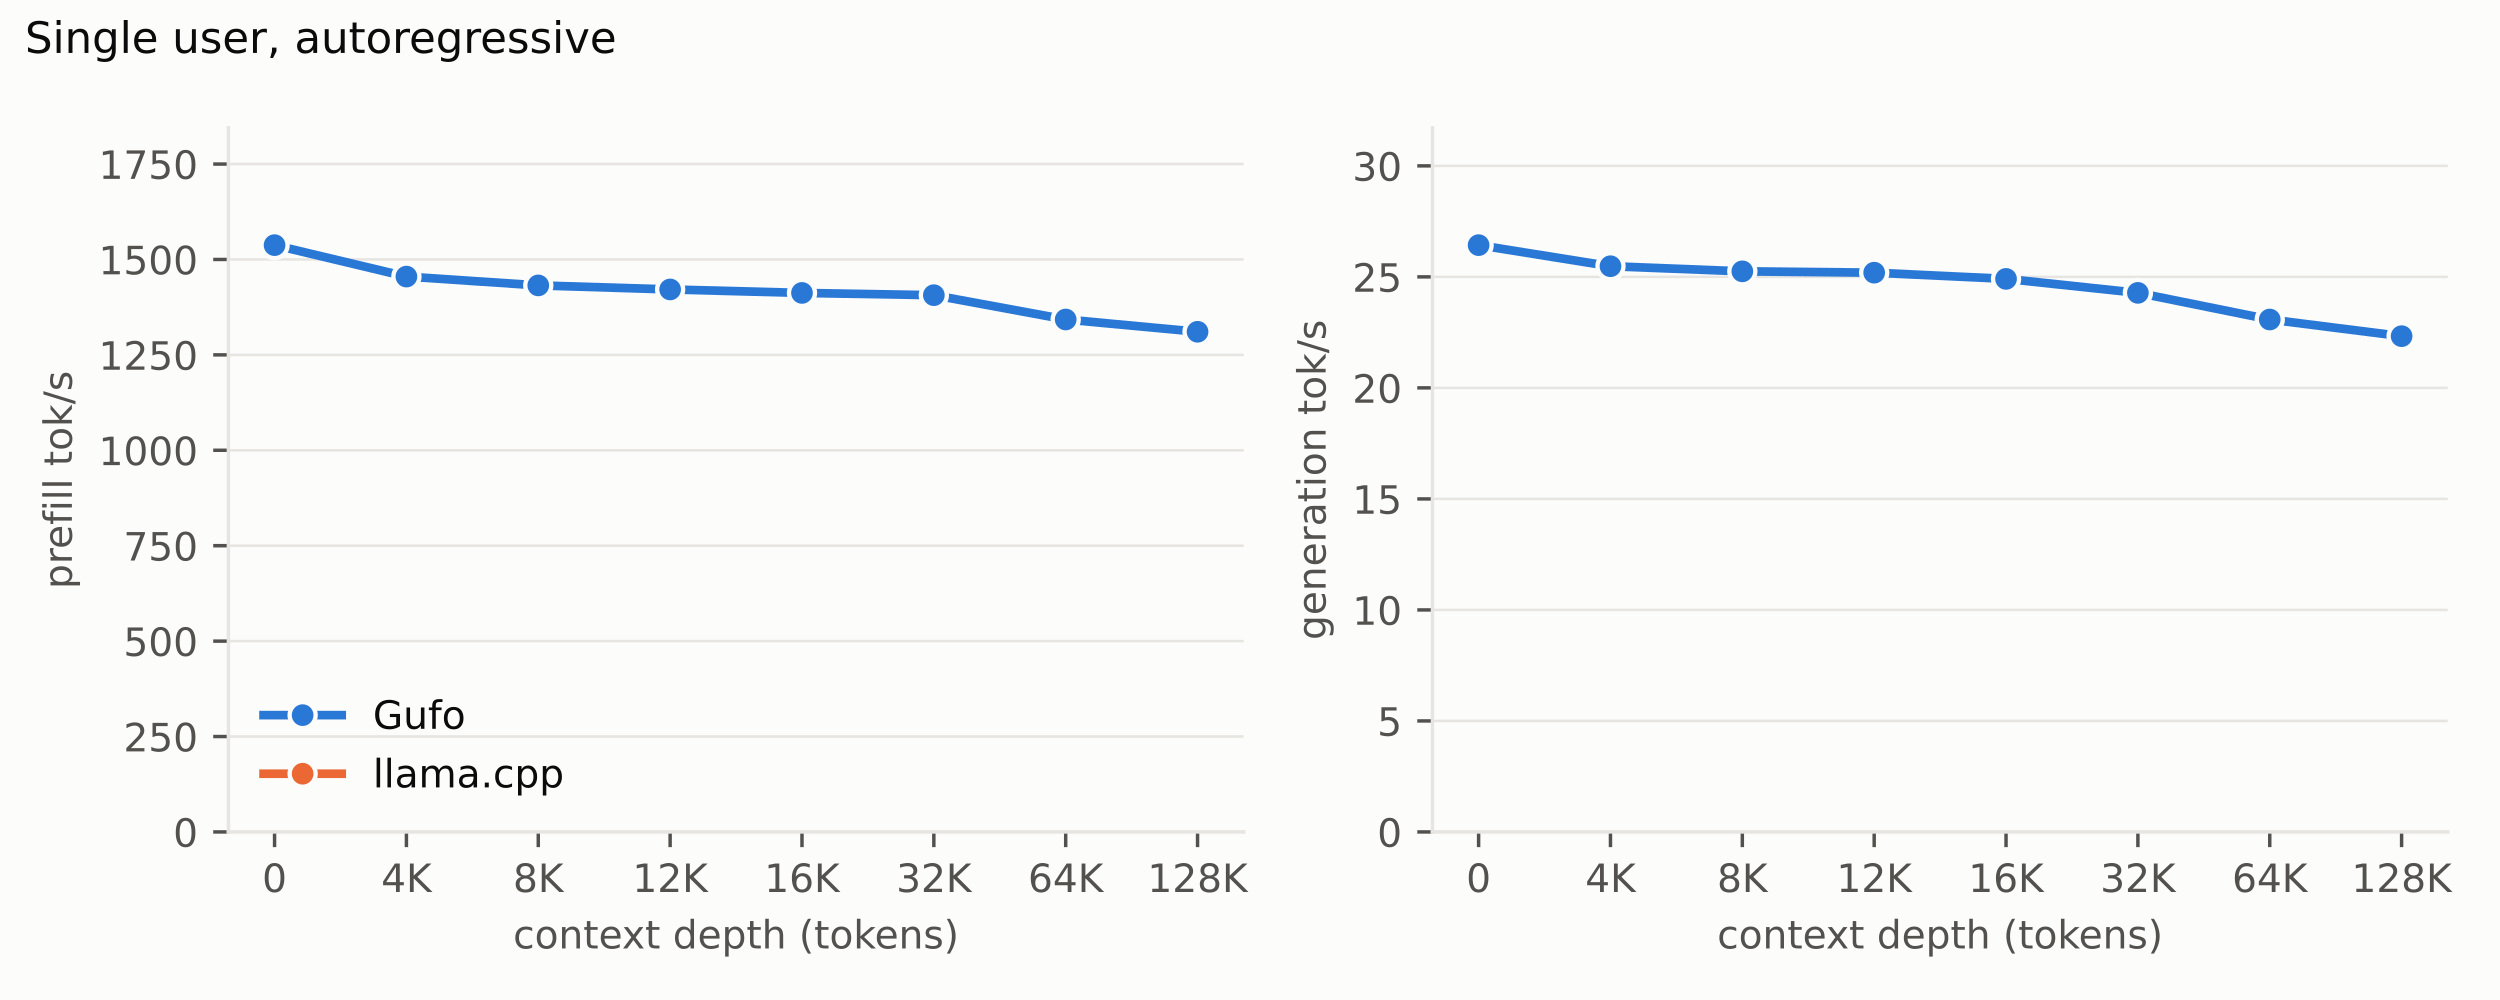
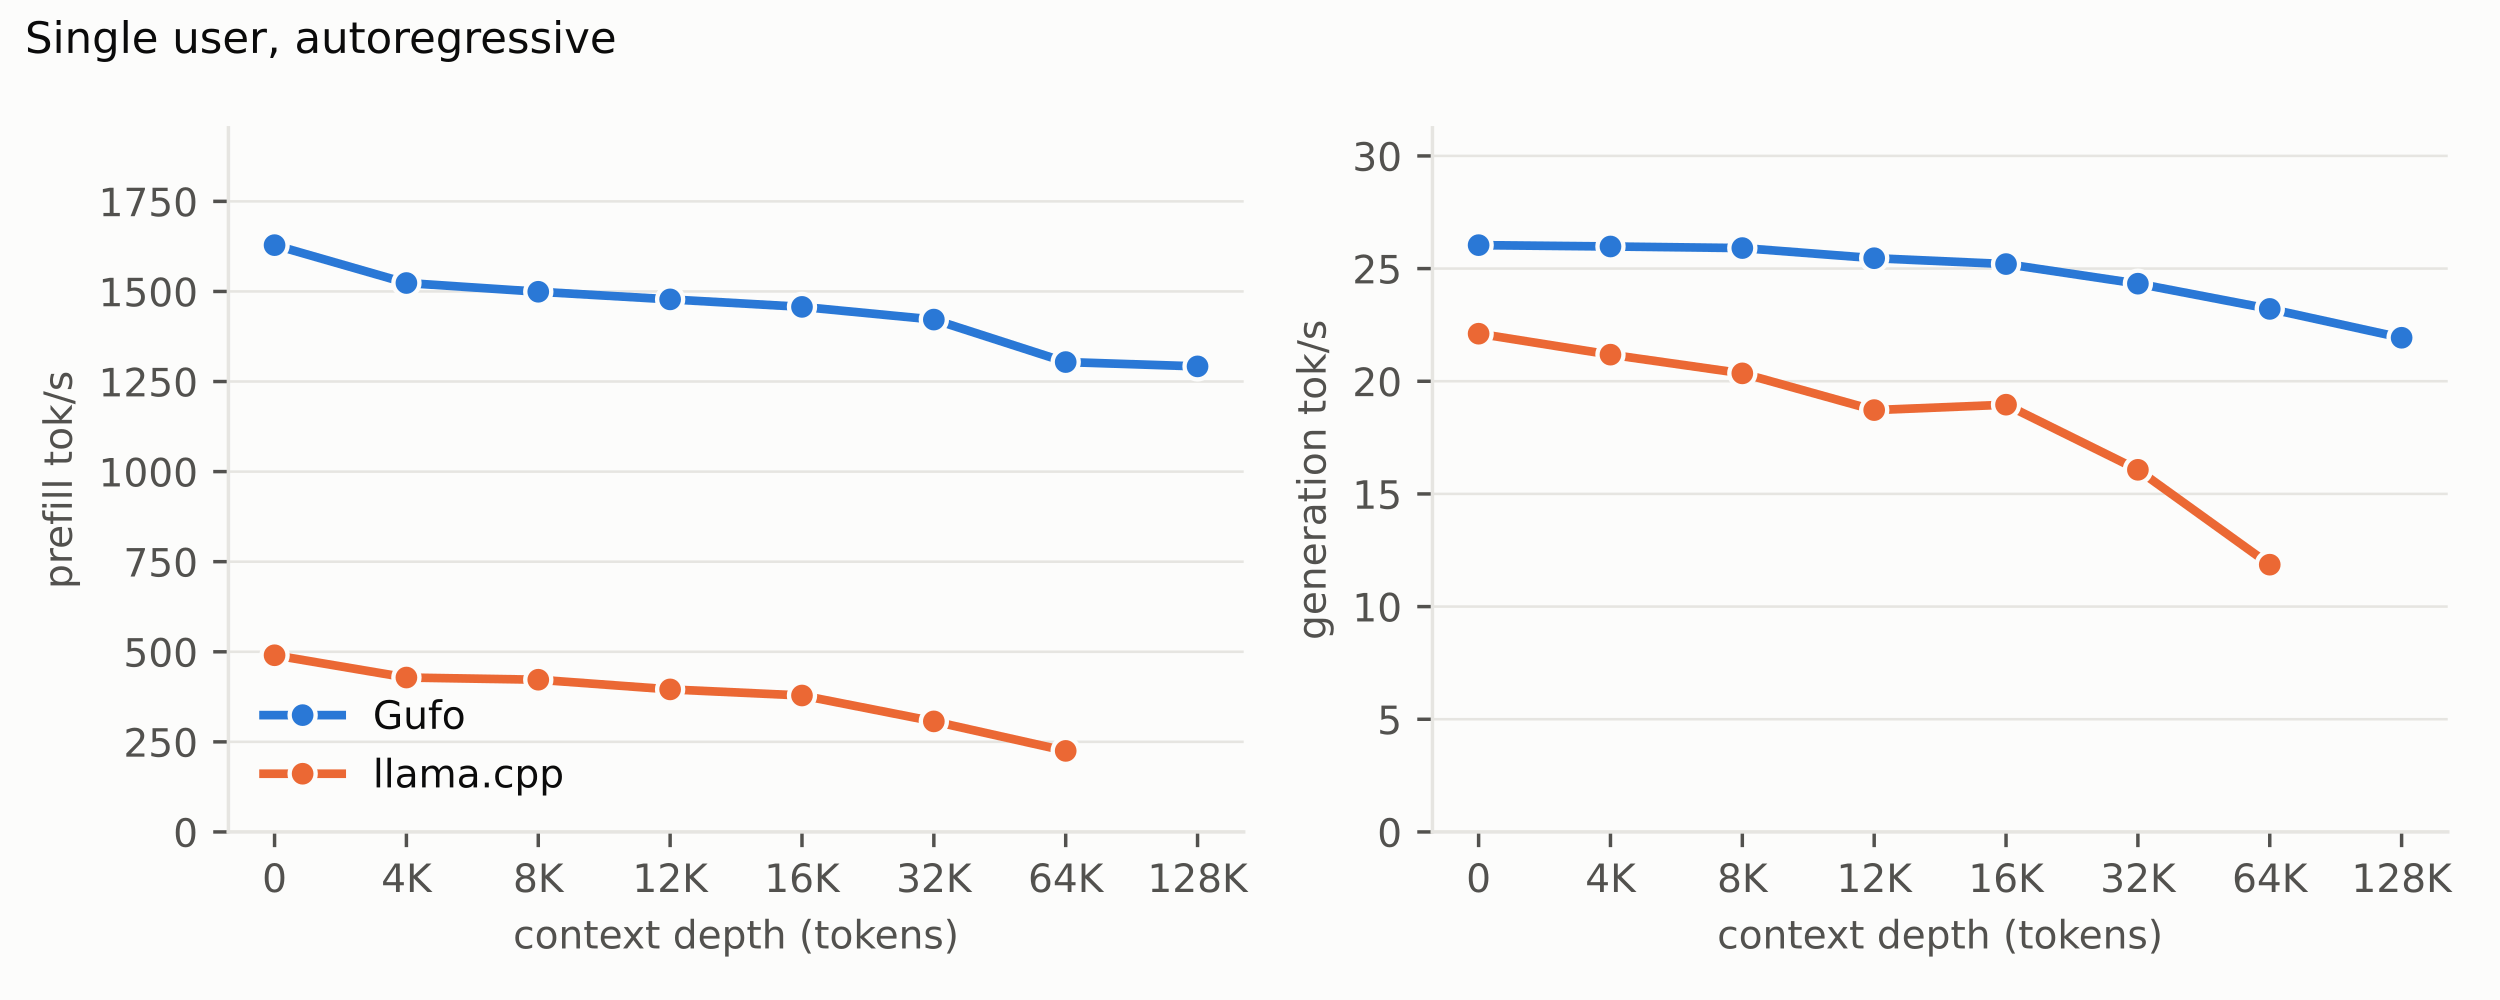
<svg xmlns="http://www.w3.org/2000/svg" xmlns:xlink="http://www.w3.org/1999/xlink" width="576pt" height="230.4pt" viewBox="0 0 576 230.4" version="1.1">
  <defs>
    <style type="text/css">*{stroke-linejoin: round; stroke-linecap: butt}</style>
  </defs>
  <g id="figure_1">
    <g id="patch_1">
      <path d="M 0 230.4  L 576 230.4  L 576 0  L 0 0  z " style="fill: #fcfcfb" />
    </g>
    <g id="axes_1">
      <g id="patch_2">
        <path d="M 52.626 191.679  L 286.549 191.679  L 286.549 29.441  L 52.626 29.441  z " style="fill: #fcfcfb" />
      </g>
      <g id="matplotlib.axis_1">
        <g id="xtick_1">
          <g id="line2d_1">
            <defs>
              <path id="m1ebf051f68" d="M 0 0  L 0 3.5  " style="stroke: #52514e; stroke-width: 0.8" />
            </defs>
            <g>
              <use xlink:href="#m1ebf051f68" x="63.259" y="191.679" style="fill: #52514e; stroke: #52514e; stroke-width: 0.8" />
            </g>
          </g>
          <g id="text_1">
            <text style="font-size: 9px; font-family: 'DejaVu Sans', 'Bitstream Vera Sans', 'Computer Modern Sans Serif', 'Lucida Grande', 'Verdana', 'Geneva', 'Lucid', 'Arial', 'Helvetica', 'Avant Garde', sans-serif; text-anchor: middle; fill: #52514e" x="63.259" y="205.517" transform="rotate(-0 63.25858 205.5172)">0</text>
          </g>
        </g>
        <g id="xtick_2">
          <g id="line2d_2">
            <g>
              <use xlink:href="#m1ebf051f68" x="93.638" y="191.679" style="fill: #52514e; stroke: #52514e; stroke-width: 0.8" />
            </g>
          </g>
          <g id="text_2">
            <text style="font-size: 9px; font-family: 'DejaVu Sans', 'Bitstream Vera Sans', 'Computer Modern Sans Serif', 'Lucida Grande', 'Verdana', 'Geneva', 'Lucid', 'Arial', 'Helvetica', 'Avant Garde', sans-serif; text-anchor: middle; fill: #52514e" x="93.638" y="205.517" transform="rotate(-0 93.63823 205.5172)">4K</text>
          </g>
        </g>
        <g id="xtick_3">
          <g id="line2d_3">
            <g>
              <use xlink:href="#m1ebf051f68" x="124.018" y="191.679" style="fill: #52514e; stroke: #52514e; stroke-width: 0.8" />
            </g>
          </g>
          <g id="text_3">
            <text style="font-size: 9px; font-family: 'DejaVu Sans', 'Bitstream Vera Sans', 'Computer Modern Sans Serif', 'Lucida Grande', 'Verdana', 'Geneva', 'Lucid', 'Arial', 'Helvetica', 'Avant Garde', sans-serif; text-anchor: middle; fill: #52514e" x="124.018" y="205.517" transform="rotate(-0 124.0179 205.5172)">8K</text>
          </g>
        </g>
        <g id="xtick_4">
          <g id="line2d_4">
            <g>
              <use xlink:href="#m1ebf051f68" x="154.398" y="191.679" style="fill: #52514e; stroke: #52514e; stroke-width: 0.8" />
            </g>
          </g>
          <g id="text_4">
            <text style="font-size: 9px; font-family: 'DejaVu Sans', 'Bitstream Vera Sans', 'Computer Modern Sans Serif', 'Lucida Grande', 'Verdana', 'Geneva', 'Lucid', 'Arial', 'Helvetica', 'Avant Garde', sans-serif; text-anchor: middle; fill: #52514e" x="154.398" y="205.517" transform="rotate(-0 154.3975 205.5172)">12K</text>
          </g>
        </g>
        <g id="xtick_5">
          <g id="line2d_5">
            <g>
              <use xlink:href="#m1ebf051f68" x="184.777" y="191.679" style="fill: #52514e; stroke: #52514e; stroke-width: 0.8" />
            </g>
          </g>
          <g id="text_5">
            <text style="font-size: 9px; font-family: 'DejaVu Sans', 'Bitstream Vera Sans', 'Computer Modern Sans Serif', 'Lucida Grande', 'Verdana', 'Geneva', 'Lucid', 'Arial', 'Helvetica', 'Avant Garde', sans-serif; text-anchor: middle; fill: #52514e" x="184.777" y="205.517" transform="rotate(-0 184.7772 205.5172)">16K</text>
          </g>
        </g>
        <g id="xtick_6">
          <g id="line2d_6">
            <g>
              <use xlink:href="#m1ebf051f68" x="215.157" y="191.679" style="fill: #52514e; stroke: #52514e; stroke-width: 0.8" />
            </g>
          </g>
          <g id="text_6">
            <text style="font-size: 9px; font-family: 'DejaVu Sans', 'Bitstream Vera Sans', 'Computer Modern Sans Serif', 'Lucida Grande', 'Verdana', 'Geneva', 'Lucid', 'Arial', 'Helvetica', 'Avant Garde', sans-serif; text-anchor: middle; fill: #52514e" x="215.157" y="205.517" transform="rotate(-0 215.1568 205.5172)">32K</text>
          </g>
        </g>
        <g id="xtick_7">
          <g id="line2d_7">
            <g>
              <use xlink:href="#m1ebf051f68" x="245.536" y="191.679" style="fill: #52514e; stroke: #52514e; stroke-width: 0.8" />
            </g>
          </g>
          <g id="text_7">
            <text style="font-size: 9px; font-family: 'DejaVu Sans', 'Bitstream Vera Sans', 'Computer Modern Sans Serif', 'Lucida Grande', 'Verdana', 'Geneva', 'Lucid', 'Arial', 'Helvetica', 'Avant Garde', sans-serif; text-anchor: middle; fill: #52514e" x="245.536" y="205.517" transform="rotate(-0 245.5365 205.5172)">64K</text>
          </g>
        </g>
        <g id="xtick_8">
          <g id="line2d_8">
            <g>
              <use xlink:href="#m1ebf051f68" x="275.916" y="191.679" style="fill: #52514e; stroke: #52514e; stroke-width: 0.8" />
            </g>
          </g>
          <g id="text_8">
            <text style="font-size: 9px; font-family: 'DejaVu Sans', 'Bitstream Vera Sans', 'Computer Modern Sans Serif', 'Lucida Grande', 'Verdana', 'Geneva', 'Lucid', 'Arial', 'Helvetica', 'Avant Garde', sans-serif; text-anchor: middle; fill: #52514e" x="275.916" y="205.517" transform="rotate(-0 275.9161 205.5172)">128K</text>
          </g>
        </g>
        <g id="text_9">
          <text style="font-size: 9px; font-family: 'DejaVu Sans', 'Bitstream Vera Sans', 'Computer Modern Sans Serif', 'Lucida Grande', 'Verdana', 'Geneva', 'Lucid', 'Arial', 'Helvetica', 'Avant Garde', sans-serif; text-anchor: middle; fill: #52514e" x="169.587" y="218.518" transform="rotate(-0 169.5874 218.5179)">context depth (tokens)</text>
        </g>
      </g>
      <g id="matplotlib.axis_2">
        <g id="ytick_1">
          <g id="line2d_9">
            <path d="M 52.626 191.679  L 286.549 191.679  " clip-path="url(#p1245cb9a4b)" style="fill: none; stroke: #e6e5e1; stroke-width: 0.6; stroke-linecap: square" />
          </g>
          <g id="line2d_10">
            <defs>
              <path id="m680e5b1e24" d="M 0 0  L -3.5 0  " style="stroke: #52514e; stroke-width: 0.8" />
            </defs>
            <g>
              <use xlink:href="#m680e5b1e24" x="52.626" y="191.679" style="fill: #52514e; stroke: #52514e; stroke-width: 0.8" />
            </g>
          </g>
          <g id="text_10">
            <text style="font-size: 9px; font-family: 'DejaVu Sans', 'Bitstream Vera Sans', 'Computer Modern Sans Serif', 'Lucida Grande', 'Verdana', 'Geneva', 'Lucid', 'Arial', 'Helvetica', 'Avant Garde', sans-serif; text-anchor: end; fill: #52514e" x="45.626" y="195.098" transform="rotate(-0 45.6257 195.0982)">0</text>
          </g>
        </g>
        <g id="ytick_2">
          <g id="line2d_11">
-             <path d="M 52.626 169.696  L 286.549 169.696  " clip-path="url(#p1245cb9a4b)" style="fill: none; stroke: #e6e5e1; stroke-width: 0.6; stroke-linecap: square" />
+             <path d="M 52.626 170.924  L 286.549 170.924  " clip-path="url(#p1245cb9a4b)" style="fill: none; stroke: #e6e5e1; stroke-width: 0.6; stroke-linecap: square" />
          </g>
          <g id="line2d_12">
            <g>
-               <use xlink:href="#m680e5b1e24" x="52.626" y="169.696" style="fill: #52514e; stroke: #52514e; stroke-width: 0.8" />
+               <use xlink:href="#m680e5b1e24" x="52.626" y="170.924" style="fill: #52514e; stroke: #52514e; stroke-width: 0.8" />
            </g>
          </g>
          <g id="text_11">
-             <text style="font-size: 9px; font-family: 'DejaVu Sans', 'Bitstream Vera Sans', 'Computer Modern Sans Serif', 'Lucida Grande', 'Verdana', 'Geneva', 'Lucid', 'Arial', 'Helvetica', 'Avant Garde', sans-serif; text-anchor: end; fill: #52514e" x="45.626" y="173.115" transform="rotate(-0 45.6257 173.1147)">250</text>
+             <text style="font-size: 9px; font-family: 'DejaVu Sans', 'Bitstream Vera Sans', 'Computer Modern Sans Serif', 'Lucida Grande', 'Verdana', 'Geneva', 'Lucid', 'Arial', 'Helvetica', 'Avant Garde', sans-serif; text-anchor: end; fill: #52514e" x="45.626" y="174.343" transform="rotate(-0 45.6257 174.3434)">250</text>
          </g>
        </g>
        <g id="ytick_3">
          <g id="line2d_13">
-             <path d="M 52.626 147.712  L 286.549 147.712  " clip-path="url(#p1245cb9a4b)" style="fill: none; stroke: #e6e5e1; stroke-width: 0.6; stroke-linecap: square" />
+             <path d="M 52.626 150.17  L 286.549 150.17  " clip-path="url(#p1245cb9a4b)" style="fill: none; stroke: #e6e5e1; stroke-width: 0.6; stroke-linecap: square" />
          </g>
          <g id="line2d_14">
            <g>
-               <use xlink:href="#m680e5b1e24" x="52.626" y="147.712" style="fill: #52514e; stroke: #52514e; stroke-width: 0.8" />
+               <use xlink:href="#m680e5b1e24" x="52.626" y="150.17" style="fill: #52514e; stroke: #52514e; stroke-width: 0.8" />
            </g>
          </g>
          <g id="text_12">
-             <text style="font-size: 9px; font-family: 'DejaVu Sans', 'Bitstream Vera Sans', 'Computer Modern Sans Serif', 'Lucida Grande', 'Verdana', 'Geneva', 'Lucid', 'Arial', 'Helvetica', 'Avant Garde', sans-serif; text-anchor: end; fill: #52514e" x="45.626" y="151.131" transform="rotate(-0 45.6257 151.1312)">500</text>
+             <text style="font-size: 9px; font-family: 'DejaVu Sans', 'Bitstream Vera Sans', 'Computer Modern Sans Serif', 'Lucida Grande', 'Verdana', 'Geneva', 'Lucid', 'Arial', 'Helvetica', 'Avant Garde', sans-serif; text-anchor: end; fill: #52514e" x="45.626" y="153.589" transform="rotate(-0 45.6257 153.5885)">500</text>
          </g>
        </g>
        <g id="ytick_4">
          <g id="line2d_15">
-             <path d="M 52.626 125.729  L 286.549 125.729  " clip-path="url(#p1245cb9a4b)" style="fill: none; stroke: #e6e5e1; stroke-width: 0.6; stroke-linecap: square" />
+             <path d="M 52.626 129.415  L 286.549 129.415  " clip-path="url(#p1245cb9a4b)" style="fill: none; stroke: #e6e5e1; stroke-width: 0.6; stroke-linecap: square" />
          </g>
          <g id="line2d_16">
            <g>
-               <use xlink:href="#m680e5b1e24" x="52.626" y="125.729" style="fill: #52514e; stroke: #52514e; stroke-width: 0.8" />
+               <use xlink:href="#m680e5b1e24" x="52.626" y="129.415" style="fill: #52514e; stroke: #52514e; stroke-width: 0.8" />
            </g>
          </g>
          <g id="text_13">
-             <text style="font-size: 9px; font-family: 'DejaVu Sans', 'Bitstream Vera Sans', 'Computer Modern Sans Serif', 'Lucida Grande', 'Verdana', 'Geneva', 'Lucid', 'Arial', 'Helvetica', 'Avant Garde', sans-serif; text-anchor: end; fill: #52514e" x="45.626" y="129.148" transform="rotate(-0 45.6257 129.1476)">750</text>
+             <text style="font-size: 9px; font-family: 'DejaVu Sans', 'Bitstream Vera Sans', 'Computer Modern Sans Serif', 'Lucida Grande', 'Verdana', 'Geneva', 'Lucid', 'Arial', 'Helvetica', 'Avant Garde', sans-serif; text-anchor: end; fill: #52514e" x="45.626" y="132.834" transform="rotate(-0 45.6257 132.8337)">750</text>
          </g>
        </g>
        <g id="ytick_5">
          <g id="line2d_17">
-             <path d="M 52.626 103.745  L 286.549 103.745  " clip-path="url(#p1245cb9a4b)" style="fill: none; stroke: #e6e5e1; stroke-width: 0.6; stroke-linecap: square" />
+             <path d="M 52.626 108.66  L 286.549 108.66  " clip-path="url(#p1245cb9a4b)" style="fill: none; stroke: #e6e5e1; stroke-width: 0.6; stroke-linecap: square" />
          </g>
          <g id="line2d_18">
            <g>
-               <use xlink:href="#m680e5b1e24" x="52.626" y="103.745" style="fill: #52514e; stroke: #52514e; stroke-width: 0.8" />
+               <use xlink:href="#m680e5b1e24" x="52.626" y="108.66" style="fill: #52514e; stroke: #52514e; stroke-width: 0.8" />
            </g>
          </g>
          <g id="text_14">
-             <text style="font-size: 9px; font-family: 'DejaVu Sans', 'Bitstream Vera Sans', 'Computer Modern Sans Serif', 'Lucida Grande', 'Verdana', 'Geneva', 'Lucid', 'Arial', 'Helvetica', 'Avant Garde', sans-serif; text-anchor: end; fill: #52514e" x="45.626" y="107.164" transform="rotate(-0 45.6257 107.1641)">1000</text>
+             <text style="font-size: 9px; font-family: 'DejaVu Sans', 'Bitstream Vera Sans', 'Computer Modern Sans Serif', 'Lucida Grande', 'Verdana', 'Geneva', 'Lucid', 'Arial', 'Helvetica', 'Avant Garde', sans-serif; text-anchor: end; fill: #52514e" x="45.626" y="112.079" transform="rotate(-0 45.6257 112.0788)">1000</text>
          </g>
        </g>
        <g id="ytick_6">
          <g id="line2d_19">
-             <path d="M 52.626 81.762  L 286.549 81.762  " clip-path="url(#p1245cb9a4b)" style="fill: none; stroke: #e6e5e1; stroke-width: 0.6; stroke-linecap: square" />
+             <path d="M 52.626 87.905  L 286.549 87.905  " clip-path="url(#p1245cb9a4b)" style="fill: none; stroke: #e6e5e1; stroke-width: 0.6; stroke-linecap: square" />
          </g>
          <g id="line2d_20">
            <g>
-               <use xlink:href="#m680e5b1e24" x="52.626" y="81.762" style="fill: #52514e; stroke: #52514e; stroke-width: 0.8" />
+               <use xlink:href="#m680e5b1e24" x="52.626" y="87.905" style="fill: #52514e; stroke: #52514e; stroke-width: 0.8" />
            </g>
          </g>
          <g id="text_15">
-             <text style="font-size: 9px; font-family: 'DejaVu Sans', 'Bitstream Vera Sans', 'Computer Modern Sans Serif', 'Lucida Grande', 'Verdana', 'Geneva', 'Lucid', 'Arial', 'Helvetica', 'Avant Garde', sans-serif; text-anchor: end; fill: #52514e" x="45.626" y="85.181" transform="rotate(-0 45.6257 85.18055)">1250</text>
+             <text style="font-size: 9px; font-family: 'DejaVu Sans', 'Bitstream Vera Sans', 'Computer Modern Sans Serif', 'Lucida Grande', 'Verdana', 'Geneva', 'Lucid', 'Arial', 'Helvetica', 'Avant Garde', sans-serif; text-anchor: end; fill: #52514e" x="45.626" y="91.324" transform="rotate(-0 45.6257 91.32398)">1250</text>
          </g>
        </g>
        <g id="ytick_7">
          <g id="line2d_21">
-             <path d="M 52.626 59.778  L 286.549 59.778  " clip-path="url(#p1245cb9a4b)" style="fill: none; stroke: #e6e5e1; stroke-width: 0.6; stroke-linecap: square" />
+             <path d="M 52.626 67.15  L 286.549 67.15  " clip-path="url(#p1245cb9a4b)" style="fill: none; stroke: #e6e5e1; stroke-width: 0.6; stroke-linecap: square" />
          </g>
          <g id="line2d_22">
            <g>
-               <use xlink:href="#m680e5b1e24" x="52.626" y="59.778" style="fill: #52514e; stroke: #52514e; stroke-width: 0.8" />
+               <use xlink:href="#m680e5b1e24" x="52.626" y="67.15" style="fill: #52514e; stroke: #52514e; stroke-width: 0.8" />
            </g>
          </g>
          <g id="text_16">
-             <text style="font-size: 9px; font-family: 'DejaVu Sans', 'Bitstream Vera Sans', 'Computer Modern Sans Serif', 'Lucida Grande', 'Verdana', 'Geneva', 'Lucid', 'Arial', 'Helvetica', 'Avant Garde', sans-serif; text-anchor: end; fill: #52514e" x="45.626" y="63.197" transform="rotate(-0 45.6257 63.19701)">1500</text>
+             <text style="font-size: 9px; font-family: 'DejaVu Sans', 'Bitstream Vera Sans', 'Computer Modern Sans Serif', 'Lucida Grande', 'Verdana', 'Geneva', 'Lucid', 'Arial', 'Helvetica', 'Avant Garde', sans-serif; text-anchor: end; fill: #52514e" x="45.626" y="70.569" transform="rotate(-0 45.6257 70.56913)">1500</text>
          </g>
        </g>
        <g id="ytick_8">
          <g id="line2d_23">
-             <path d="M 52.626 37.795  L 286.549 37.795  " clip-path="url(#p1245cb9a4b)" style="fill: none; stroke: #e6e5e1; stroke-width: 0.6; stroke-linecap: square" />
+             <path d="M 52.626 46.395  L 286.549 46.395  " clip-path="url(#p1245cb9a4b)" style="fill: none; stroke: #e6e5e1; stroke-width: 0.6; stroke-linecap: square" />
          </g>
          <g id="line2d_24">
            <g>
-               <use xlink:href="#m680e5b1e24" x="52.626" y="37.795" style="fill: #52514e; stroke: #52514e; stroke-width: 0.8" />
+               <use xlink:href="#m680e5b1e24" x="52.626" y="46.395" style="fill: #52514e; stroke: #52514e; stroke-width: 0.8" />
            </g>
          </g>
          <g id="text_17">
-             <text style="font-size: 9px; font-family: 'DejaVu Sans', 'Bitstream Vera Sans', 'Computer Modern Sans Serif', 'Lucida Grande', 'Verdana', 'Geneva', 'Lucid', 'Arial', 'Helvetica', 'Avant Garde', sans-serif; text-anchor: end; fill: #52514e" x="45.626" y="41.213" transform="rotate(-0 45.6257 41.21347)">1750</text>
+             <text style="font-size: 9px; font-family: 'DejaVu Sans', 'Bitstream Vera Sans', 'Computer Modern Sans Serif', 'Lucida Grande', 'Verdana', 'Geneva', 'Lucid', 'Arial', 'Helvetica', 'Avant Garde', sans-serif; text-anchor: end; fill: #52514e" x="45.626" y="49.814" transform="rotate(-0 45.6257 49.81428)">1750</text>
          </g>
        </g>
        <g id="text_18">
          <text style="font-size: 9px; font-family: 'DejaVu Sans', 'Bitstream Vera Sans', 'Computer Modern Sans Serif', 'Lucida Grande', 'Verdana', 'Geneva', 'Lucid', 'Arial', 'Helvetica', 'Avant Garde', sans-serif; text-anchor: middle; fill: #52514e" x="16.559" y="110.56" transform="rotate(-90 16.55859 110.56)">prefill tok/s</text>
        </g>
      </g>
      <g id="line2d_25">
-         <path d="M 63.259 56.481  L 93.638 63.726  L 124.018 65.758  L 154.398 66.69  L 184.777 67.49  L 215.157 68.009  L 245.536 73.61  L 275.916 76.442  " clip-path="url(#p1245cb9a4b)" style="fill: none; stroke: #2a78d6; stroke-width: 2; stroke-linecap: square" />
+         <path d="M 63.259 56.481  L 93.638 65.208  L 124.018 67.222  L 154.398 68.978  L 184.777 70.707  L 215.157 73.632  L 245.536 83.421  L 275.916 84.417  " clip-path="url(#p1245cb9a4b)" style="fill: none; stroke: #2a78d6; stroke-width: 2; stroke-linecap: square" />
        <defs>
          <path id="m91930ba968" d="M 0 3  C 0.796 3 1.559 2.684 2.121 2.121  C 2.684 1.559 3 0.796 3 0  C 3 -0.796 2.684 -1.559 2.121 -2.121  C 1.559 -2.684 0.796 -3 0 -3  C -0.796 -3 -1.559 -2.684 -2.121 -2.121  C -2.684 -1.559 -3 -0.796 -3 0  C -3 0.796 -2.684 1.559 -2.121 2.121  C -1.559 2.684 -0.796 3 0 3  z " style="stroke: #fcfcfb" />
        </defs>
        <g clip-path="url(#p1245cb9a4b)">
          <use xlink:href="#m91930ba968" x="63.259" y="56.481" style="fill: #2a78d6; stroke: #fcfcfb" />
-           <use xlink:href="#m91930ba968" x="93.638" y="63.726" style="fill: #2a78d6; stroke: #fcfcfb" />
-           <use xlink:href="#m91930ba968" x="124.018" y="65.758" style="fill: #2a78d6; stroke: #fcfcfb" />
-           <use xlink:href="#m91930ba968" x="154.398" y="66.69" style="fill: #2a78d6; stroke: #fcfcfb" />
-           <use xlink:href="#m91930ba968" x="184.777" y="67.49" style="fill: #2a78d6; stroke: #fcfcfb" />
-           <use xlink:href="#m91930ba968" x="215.157" y="68.009" style="fill: #2a78d6; stroke: #fcfcfb" />
-           <use xlink:href="#m91930ba968" x="245.536" y="73.61" style="fill: #2a78d6; stroke: #fcfcfb" />
-           <use xlink:href="#m91930ba968" x="275.916" y="76.442" style="fill: #2a78d6; stroke: #fcfcfb" />
-         </g>
-       </g>
-       <g id="line2d_26" />
+           <use xlink:href="#m91930ba968" x="93.638" y="65.208" style="fill: #2a78d6; stroke: #fcfcfb" />
+           <use xlink:href="#m91930ba968" x="124.018" y="67.222" style="fill: #2a78d6; stroke: #fcfcfb" />
+           <use xlink:href="#m91930ba968" x="154.398" y="68.978" style="fill: #2a78d6; stroke: #fcfcfb" />
+           <use xlink:href="#m91930ba968" x="184.777" y="70.707" style="fill: #2a78d6; stroke: #fcfcfb" />
+           <use xlink:href="#m91930ba968" x="215.157" y="73.632" style="fill: #2a78d6; stroke: #fcfcfb" />
+           <use xlink:href="#m91930ba968" x="245.536" y="83.421" style="fill: #2a78d6; stroke: #fcfcfb" />
+           <use xlink:href="#m91930ba968" x="275.916" y="84.417" style="fill: #2a78d6; stroke: #fcfcfb" />
+         </g>
+       </g>
+       <g id="line2d_26">
+         <path d="M 63.259 150.972  L 93.638 156.105  L 124.018 156.609  L 154.398 158.838  L 184.777 160.244  L 215.157 166.211  L 245.536 173.008  " clip-path="url(#p1245cb9a4b)" style="fill: none; stroke: #eb6834; stroke-width: 2; stroke-linecap: square" />
+         <defs>
+           <path id="ma0614988b8" d="M 0 3  C 0.796 3 1.559 2.684 2.121 2.121  C 2.684 1.559 3 0.796 3 0  C 3 -0.796 2.684 -1.559 2.121 -2.121  C 1.559 -2.684 0.796 -3 0 -3  C -0.796 -3 -1.559 -2.684 -2.121 -2.121  C -2.684 -1.559 -3 -0.796 -3 0  C -3 0.796 -2.684 1.559 -2.121 2.121  C -1.559 2.684 -0.796 3 0 3  z " style="stroke: #fcfcfb" />
+         </defs>
+         <g clip-path="url(#p1245cb9a4b)">
+           <use xlink:href="#ma0614988b8" x="63.259" y="150.972" style="fill: #eb6834; stroke: #fcfcfb" />
+           <use xlink:href="#ma0614988b8" x="93.638" y="156.105" style="fill: #eb6834; stroke: #fcfcfb" />
+           <use xlink:href="#ma0614988b8" x="124.018" y="156.609" style="fill: #eb6834; stroke: #fcfcfb" />
+           <use xlink:href="#ma0614988b8" x="154.398" y="158.838" style="fill: #eb6834; stroke: #fcfcfb" />
+           <use xlink:href="#ma0614988b8" x="184.777" y="160.244" style="fill: #eb6834; stroke: #fcfcfb" />
+           <use xlink:href="#ma0614988b8" x="215.157" y="166.211" style="fill: #eb6834; stroke: #fcfcfb" />
+           <use xlink:href="#ma0614988b8" x="245.536" y="173.008" style="fill: #eb6834; stroke: #fcfcfb" />
+         </g>
+       </g>
      <g id="patch_3">
        <path d="M 52.626 191.679  L 52.626 29.441  " style="fill: none; stroke: #e6e5e1; stroke-width: 0.8; stroke-linejoin: miter; stroke-linecap: square" />
      </g>
      <g id="patch_4">
        <path d="M 52.626 191.679  L 286.549 191.679  " style="fill: none; stroke: #e6e5e1; stroke-width: 0.8; stroke-linejoin: miter; stroke-linecap: square" />
      </g>
      <g id="legend_1">
        <g id="line2d_27">
          <path d="M 60.726 164.766  L 69.726 164.766  L 78.726 164.766  " style="fill: none; stroke: #2a78d6; stroke-width: 2; stroke-linecap: square" />
          <g>
            <use xlink:href="#m91930ba968" x="69.726" y="164.766" style="fill: #2a78d6; stroke: #fcfcfb" />
          </g>
        </g>
        <g id="text_19">
          <text style="font-size: 9px; font-family: 'DejaVu Sans', 'Bitstream Vera Sans', 'Computer Modern Sans Serif', 'Lucida Grande', 'Verdana', 'Geneva', 'Lucid', 'Arial', 'Helvetica', 'Avant Garde', sans-serif; text-anchor: start; fill: #0b0b0b" x="85.926" y="167.916" transform="rotate(-0 85.9257 167.9165)">Gufo</text>
        </g>
        <g id="line2d_28">
          <path d="M 60.726 178.267  L 69.726 178.267  L 78.726 178.267  " style="fill: none; stroke: #eb6834; stroke-width: 2; stroke-linecap: square" />
-           <defs>
-             <path id="ma0614988b8" d="M 0 3  C 0.796 3 1.559 2.684 2.121 2.121  C 2.684 1.559 3 0.796 3 0  C 3 -0.796 2.684 -1.559 2.121 -2.121  C 1.559 -2.684 0.796 -3 0 -3  C -0.796 -3 -1.559 -2.684 -2.121 -2.121  C -2.684 -1.559 -3 -0.796 -3 0  C -3 0.796 -2.684 1.559 -2.121 2.121  C -1.559 2.684 -0.796 3 0 3  z " style="stroke: #fcfcfb" />
-           </defs>
          <g>
            <use xlink:href="#ma0614988b8" x="69.726" y="178.267" style="fill: #eb6834; stroke: #fcfcfb" />
          </g>
        </g>
        <g id="text_20">
          <text style="font-size: 9px; font-family: 'DejaVu Sans', 'Bitstream Vera Sans', 'Computer Modern Sans Serif', 'Lucida Grande', 'Verdana', 'Geneva', 'Lucid', 'Arial', 'Helvetica', 'Avant Garde', sans-serif; text-anchor: start; fill: #0b0b0b" x="85.926" y="181.417" transform="rotate(-0 85.9257 181.4172)">llama.cpp</text>
        </g>
      </g>
    </g>
    <g id="axes_2">
      <g id="patch_5">
        <path d="M 330.039 191.679  L 563.963 191.679  L 563.963 29.441  L 330.039 29.441  z " style="fill: #fcfcfb" />
      </g>
      <g id="matplotlib.axis_3">
        <g id="xtick_9">
          <g id="line2d_29">
            <g>
              <use xlink:href="#m1ebf051f68" x="340.672" y="191.679" style="fill: #52514e; stroke: #52514e; stroke-width: 0.8" />
            </g>
          </g>
          <g id="text_21">
            <text style="font-size: 9px; font-family: 'DejaVu Sans', 'Bitstream Vera Sans', 'Computer Modern Sans Serif', 'Lucida Grande', 'Verdana', 'Geneva', 'Lucid', 'Arial', 'Helvetica', 'Avant Garde', sans-serif; text-anchor: middle; fill: #52514e" x="340.672" y="205.517" transform="rotate(-0 340.6723 205.5172)">0</text>
          </g>
        </g>
        <g id="xtick_10">
          <g id="line2d_30">
            <g>
              <use xlink:href="#m1ebf051f68" x="371.052" y="191.679" style="fill: #52514e; stroke: #52514e; stroke-width: 0.8" />
            </g>
          </g>
          <g id="text_22">
            <text style="font-size: 9px; font-family: 'DejaVu Sans', 'Bitstream Vera Sans', 'Computer Modern Sans Serif', 'Lucida Grande', 'Verdana', 'Geneva', 'Lucid', 'Arial', 'Helvetica', 'Avant Garde', sans-serif; text-anchor: middle; fill: #52514e" x="371.052" y="205.517" transform="rotate(-0 371.052 205.5172)">4K</text>
          </g>
        </g>
        <g id="xtick_11">
          <g id="line2d_31">
            <g>
              <use xlink:href="#m1ebf051f68" x="401.432" y="191.679" style="fill: #52514e; stroke: #52514e; stroke-width: 0.8" />
            </g>
          </g>
          <g id="text_23">
            <text style="font-size: 9px; font-family: 'DejaVu Sans', 'Bitstream Vera Sans', 'Computer Modern Sans Serif', 'Lucida Grande', 'Verdana', 'Geneva', 'Lucid', 'Arial', 'Helvetica', 'Avant Garde', sans-serif; text-anchor: middle; fill: #52514e" x="401.432" y="205.517" transform="rotate(-0 401.4316 205.5172)">8K</text>
          </g>
        </g>
        <g id="xtick_12">
          <g id="line2d_32">
            <g>
              <use xlink:href="#m1ebf051f68" x="431.811" y="191.679" style="fill: #52514e; stroke: #52514e; stroke-width: 0.8" />
            </g>
          </g>
          <g id="text_24">
            <text style="font-size: 9px; font-family: 'DejaVu Sans', 'Bitstream Vera Sans', 'Computer Modern Sans Serif', 'Lucida Grande', 'Verdana', 'Geneva', 'Lucid', 'Arial', 'Helvetica', 'Avant Garde', sans-serif; text-anchor: middle; fill: #52514e" x="431.811" y="205.517" transform="rotate(-0 431.8113 205.5172)">12K</text>
          </g>
        </g>
        <g id="xtick_13">
          <g id="line2d_33">
            <g>
              <use xlink:href="#m1ebf051f68" x="462.191" y="191.679" style="fill: #52514e; stroke: #52514e; stroke-width: 0.8" />
            </g>
          </g>
          <g id="text_25">
            <text style="font-size: 9px; font-family: 'DejaVu Sans', 'Bitstream Vera Sans', 'Computer Modern Sans Serif', 'Lucida Grande', 'Verdana', 'Geneva', 'Lucid', 'Arial', 'Helvetica', 'Avant Garde', sans-serif; text-anchor: middle; fill: #52514e" x="462.191" y="205.517" transform="rotate(-0 462.1909 205.5172)">16K</text>
          </g>
        </g>
        <g id="xtick_14">
          <g id="line2d_34">
            <g>
              <use xlink:href="#m1ebf051f68" x="492.571" y="191.679" style="fill: #52514e; stroke: #52514e; stroke-width: 0.8" />
            </g>
          </g>
          <g id="text_26">
            <text style="font-size: 9px; font-family: 'DejaVu Sans', 'Bitstream Vera Sans', 'Computer Modern Sans Serif', 'Lucida Grande', 'Verdana', 'Geneva', 'Lucid', 'Arial', 'Helvetica', 'Avant Garde', sans-serif; text-anchor: middle; fill: #52514e" x="492.571" y="205.517" transform="rotate(-0 492.5706 205.5172)">32K</text>
          </g>
        </g>
        <g id="xtick_15">
          <g id="line2d_35">
            <g>
              <use xlink:href="#m1ebf051f68" x="522.95" y="191.679" style="fill: #52514e; stroke: #52514e; stroke-width: 0.8" />
            </g>
          </g>
          <g id="text_27">
            <text style="font-size: 9px; font-family: 'DejaVu Sans', 'Bitstream Vera Sans', 'Computer Modern Sans Serif', 'Lucida Grande', 'Verdana', 'Geneva', 'Lucid', 'Arial', 'Helvetica', 'Avant Garde', sans-serif; text-anchor: middle; fill: #52514e" x="522.95" y="205.517" transform="rotate(-0 522.9502 205.5172)">64K</text>
          </g>
        </g>
        <g id="xtick_16">
          <g id="line2d_36">
            <g>
              <use xlink:href="#m1ebf051f68" x="553.33" y="191.679" style="fill: #52514e; stroke: #52514e; stroke-width: 0.8" />
            </g>
          </g>
          <g id="text_28">
            <text style="font-size: 9px; font-family: 'DejaVu Sans', 'Bitstream Vera Sans', 'Computer Modern Sans Serif', 'Lucida Grande', 'Verdana', 'Geneva', 'Lucid', 'Arial', 'Helvetica', 'Avant Garde', sans-serif; text-anchor: middle; fill: #52514e" x="553.33" y="205.517" transform="rotate(-0 553.3299 205.5172)">128K</text>
          </g>
        </g>
        <g id="text_29">
          <text style="font-size: 9px; font-family: 'DejaVu Sans', 'Bitstream Vera Sans', 'Computer Modern Sans Serif', 'Lucida Grande', 'Verdana', 'Geneva', 'Lucid', 'Arial', 'Helvetica', 'Avant Garde', sans-serif; text-anchor: middle; fill: #52514e" x="447.001" y="218.518" transform="rotate(-0 447.0011 218.5179)">context depth (tokens)</text>
        </g>
      </g>
      <g id="matplotlib.axis_4">
        <g id="ytick_9">
          <g id="line2d_37">
            <path d="M 330.039 191.679  L 563.963 191.679  " clip-path="url(#pfcade36f7c)" style="fill: none; stroke: #e6e5e1; stroke-width: 0.6; stroke-linecap: square" />
          </g>
          <g id="line2d_38">
            <g>
              <use xlink:href="#m680e5b1e24" x="330.039" y="191.679" style="fill: #52514e; stroke: #52514e; stroke-width: 0.8" />
            </g>
          </g>
          <g id="text_30">
            <text style="font-size: 9px; font-family: 'DejaVu Sans', 'Bitstream Vera Sans', 'Computer Modern Sans Serif', 'Lucida Grande', 'Verdana', 'Geneva', 'Lucid', 'Arial', 'Helvetica', 'Avant Garde', sans-serif; text-anchor: end; fill: #52514e" x="323.039" y="195.098" transform="rotate(-0 323.0395 195.0982)">0</text>
          </g>
        </g>
        <g id="ytick_10">
          <g id="line2d_39">
-             <path d="M 330.039 166.103  L 563.963 166.103  " clip-path="url(#pfcade36f7c)" style="fill: none; stroke: #e6e5e1; stroke-width: 0.6; stroke-linecap: square" />
+             <path d="M 330.039 165.719  L 563.963 165.719  " clip-path="url(#pfcade36f7c)" style="fill: none; stroke: #e6e5e1; stroke-width: 0.6; stroke-linecap: square" />
          </g>
          <g id="line2d_40">
            <g>
-               <use xlink:href="#m680e5b1e24" x="330.039" y="166.103" style="fill: #52514e; stroke: #52514e; stroke-width: 0.8" />
+               <use xlink:href="#m680e5b1e24" x="330.039" y="165.719" style="fill: #52514e; stroke: #52514e; stroke-width: 0.8" />
            </g>
          </g>
          <g id="text_31">
-             <text style="font-size: 9px; font-family: 'DejaVu Sans', 'Bitstream Vera Sans', 'Computer Modern Sans Serif', 'Lucida Grande', 'Verdana', 'Geneva', 'Lucid', 'Arial', 'Helvetica', 'Avant Garde', sans-serif; text-anchor: end; fill: #52514e" x="323.039" y="169.521" transform="rotate(-0 323.0395 169.5215)">5</text>
+             <text style="font-size: 9px; font-family: 'DejaVu Sans', 'Bitstream Vera Sans', 'Computer Modern Sans Serif', 'Lucida Grande', 'Verdana', 'Geneva', 'Lucid', 'Arial', 'Helvetica', 'Avant Garde', sans-serif; text-anchor: end; fill: #52514e" x="323.039" y="169.138" transform="rotate(-0 323.0395 169.1384)">5</text>
          </g>
        </g>
        <g id="ytick_11">
          <g id="line2d_41">
-             <path d="M 330.039 140.526  L 563.963 140.526  " clip-path="url(#pfcade36f7c)" style="fill: none; stroke: #e6e5e1; stroke-width: 0.6; stroke-linecap: square" />
+             <path d="M 330.039 139.76  L 563.963 139.76  " clip-path="url(#pfcade36f7c)" style="fill: none; stroke: #e6e5e1; stroke-width: 0.6; stroke-linecap: square" />
          </g>
          <g id="line2d_42">
            <g>
-               <use xlink:href="#m680e5b1e24" x="330.039" y="140.526" style="fill: #52514e; stroke: #52514e; stroke-width: 0.8" />
+               <use xlink:href="#m680e5b1e24" x="330.039" y="139.76" style="fill: #52514e; stroke: #52514e; stroke-width: 0.8" />
            </g>
          </g>
          <g id="text_32">
-             <text style="font-size: 9px; font-family: 'DejaVu Sans', 'Bitstream Vera Sans', 'Computer Modern Sans Serif', 'Lucida Grande', 'Verdana', 'Geneva', 'Lucid', 'Arial', 'Helvetica', 'Avant Garde', sans-serif; text-anchor: end; fill: #52514e" x="323.039" y="143.945" transform="rotate(-0 323.0395 143.9447)">10</text>
+             <text style="font-size: 9px; font-family: 'DejaVu Sans', 'Bitstream Vera Sans', 'Computer Modern Sans Serif', 'Lucida Grande', 'Verdana', 'Geneva', 'Lucid', 'Arial', 'Helvetica', 'Avant Garde', sans-serif; text-anchor: end; fill: #52514e" x="323.039" y="143.179" transform="rotate(-0 323.0395 143.1786)">10</text>
          </g>
        </g>
        <g id="ytick_12">
          <g id="line2d_43">
-             <path d="M 330.039 114.949  L 563.963 114.949  " clip-path="url(#pfcade36f7c)" style="fill: none; stroke: #e6e5e1; stroke-width: 0.6; stroke-linecap: square" />
+             <path d="M 330.039 113.8  L 563.963 113.8  " clip-path="url(#pfcade36f7c)" style="fill: none; stroke: #e6e5e1; stroke-width: 0.6; stroke-linecap: square" />
          </g>
          <g id="line2d_44">
            <g>
-               <use xlink:href="#m680e5b1e24" x="330.039" y="114.949" style="fill: #52514e; stroke: #52514e; stroke-width: 0.8" />
+               <use xlink:href="#m680e5b1e24" x="330.039" y="113.8" style="fill: #52514e; stroke: #52514e; stroke-width: 0.8" />
            </g>
          </g>
          <g id="text_33">
-             <text style="font-size: 9px; font-family: 'DejaVu Sans', 'Bitstream Vera Sans', 'Computer Modern Sans Serif', 'Lucida Grande', 'Verdana', 'Geneva', 'Lucid', 'Arial', 'Helvetica', 'Avant Garde', sans-serif; text-anchor: end; fill: #52514e" x="323.039" y="118.368" transform="rotate(-0 323.0395 118.368)">15</text>
+             <text style="font-size: 9px; font-family: 'DejaVu Sans', 'Bitstream Vera Sans', 'Computer Modern Sans Serif', 'Lucida Grande', 'Verdana', 'Geneva', 'Lucid', 'Arial', 'Helvetica', 'Avant Garde', sans-serif; text-anchor: end; fill: #52514e" x="323.039" y="117.219" transform="rotate(-0 323.0395 117.2188)">15</text>
          </g>
        </g>
        <g id="ytick_13">
          <g id="line2d_45">
-             <path d="M 330.039 89.372  L 563.963 89.372  " clip-path="url(#pfcade36f7c)" style="fill: none; stroke: #e6e5e1; stroke-width: 0.6; stroke-linecap: square" />
+             <path d="M 330.039 87.84  L 563.963 87.84  " clip-path="url(#pfcade36f7c)" style="fill: none; stroke: #e6e5e1; stroke-width: 0.6; stroke-linecap: square" />
          </g>
          <g id="line2d_46">
            <g>
-               <use xlink:href="#m680e5b1e24" x="330.039" y="89.372" style="fill: #52514e; stroke: #52514e; stroke-width: 0.8" />
+               <use xlink:href="#m680e5b1e24" x="330.039" y="87.84" style="fill: #52514e; stroke: #52514e; stroke-width: 0.8" />
            </g>
          </g>
          <g id="text_34">
-             <text style="font-size: 9px; font-family: 'DejaVu Sans', 'Bitstream Vera Sans', 'Computer Modern Sans Serif', 'Lucida Grande', 'Verdana', 'Geneva', 'Lucid', 'Arial', 'Helvetica', 'Avant Garde', sans-serif; text-anchor: end; fill: #52514e" x="323.039" y="92.791" transform="rotate(-0 323.0395 92.7912)">20</text>
+             <text style="font-size: 9px; font-family: 'DejaVu Sans', 'Bitstream Vera Sans', 'Computer Modern Sans Serif', 'Lucida Grande', 'Verdana', 'Geneva', 'Lucid', 'Arial', 'Helvetica', 'Avant Garde', sans-serif; text-anchor: end; fill: #52514e" x="323.039" y="91.259" transform="rotate(-0 323.0395 91.25895)">20</text>
          </g>
        </g>
        <g id="ytick_14">
          <g id="line2d_47">
-             <path d="M 330.039 63.795  L 563.963 63.795  " clip-path="url(#pfcade36f7c)" style="fill: none; stroke: #e6e5e1; stroke-width: 0.6; stroke-linecap: square" />
+             <path d="M 330.039 61.88  L 563.963 61.88  " clip-path="url(#pfcade36f7c)" style="fill: none; stroke: #e6e5e1; stroke-width: 0.6; stroke-linecap: square" />
          </g>
          <g id="line2d_48">
            <g>
-               <use xlink:href="#m680e5b1e24" x="330.039" y="63.795" style="fill: #52514e; stroke: #52514e; stroke-width: 0.8" />
+               <use xlink:href="#m680e5b1e24" x="330.039" y="61.88" style="fill: #52514e; stroke: #52514e; stroke-width: 0.8" />
            </g>
          </g>
          <g id="text_35">
-             <text style="font-size: 9px; font-family: 'DejaVu Sans', 'Bitstream Vera Sans', 'Computer Modern Sans Serif', 'Lucida Grande', 'Verdana', 'Geneva', 'Lucid', 'Arial', 'Helvetica', 'Avant Garde', sans-serif; text-anchor: end; fill: #52514e" x="323.039" y="67.214" transform="rotate(-0 323.0395 67.21443)">25</text>
+             <text style="font-size: 9px; font-family: 'DejaVu Sans', 'Bitstream Vera Sans', 'Computer Modern Sans Serif', 'Lucida Grande', 'Verdana', 'Geneva', 'Lucid', 'Arial', 'Helvetica', 'Avant Garde', sans-serif; text-anchor: end; fill: #52514e" x="323.039" y="65.299" transform="rotate(-0 323.0395 65.29912)">25</text>
          </g>
        </g>
        <g id="ytick_15">
          <g id="line2d_49">
-             <path d="M 330.039 38.219  L 563.963 38.219  " clip-path="url(#pfcade36f7c)" style="fill: none; stroke: #e6e5e1; stroke-width: 0.6; stroke-linecap: square" />
+             <path d="M 330.039 35.92  L 563.963 35.92  " clip-path="url(#pfcade36f7c)" style="fill: none; stroke: #e6e5e1; stroke-width: 0.6; stroke-linecap: square" />
          </g>
          <g id="line2d_50">
            <g>
-               <use xlink:href="#m680e5b1e24" x="330.039" y="38.219" style="fill: #52514e; stroke: #52514e; stroke-width: 0.8" />
+               <use xlink:href="#m680e5b1e24" x="330.039" y="35.92" style="fill: #52514e; stroke: #52514e; stroke-width: 0.8" />
            </g>
          </g>
          <g id="text_36">
-             <text style="font-size: 9px; font-family: 'DejaVu Sans', 'Bitstream Vera Sans', 'Computer Modern Sans Serif', 'Lucida Grande', 'Verdana', 'Geneva', 'Lucid', 'Arial', 'Helvetica', 'Avant Garde', sans-serif; text-anchor: end; fill: #52514e" x="323.039" y="41.638" transform="rotate(-0 323.0395 41.63767)">30</text>
+             <text style="font-size: 9px; font-family: 'DejaVu Sans', 'Bitstream Vera Sans', 'Computer Modern Sans Serif', 'Lucida Grande', 'Verdana', 'Geneva', 'Lucid', 'Arial', 'Helvetica', 'Avant Garde', sans-serif; text-anchor: end; fill: #52514e" x="323.039" y="39.339" transform="rotate(-0 323.0395 39.3393)">30</text>
          </g>
        </g>
        <g id="text_37">
          <text style="font-size: 9px; font-family: 'DejaVu Sans', 'Bitstream Vera Sans', 'Computer Modern Sans Serif', 'Lucida Grande', 'Verdana', 'Geneva', 'Lucid', 'Arial', 'Helvetica', 'Avant Garde', sans-serif; text-anchor: middle; fill: #52514e" x="305.425" y="110.56" transform="rotate(-90 305.4248 110.56)">generation tok/s</text>
        </g>
      </g>
      <g id="line2d_51">
-         <path d="M 340.672 56.481  L 371.052 61.34  L 401.432 62.517  L 431.811 62.824  L 462.191 64.256  L 492.571 67.479  L 522.95 73.617  L 553.33 77.453  " clip-path="url(#pfcade36f7c)" style="fill: none; stroke: #2a78d6; stroke-width: 2; stroke-linecap: square" />
+         <path d="M 340.672 56.481  L 371.052 56.792  L 401.432 57.155  L 431.811 59.492  L 462.191 60.842  L 492.571 65.359  L 522.95 71.174  L 553.33 77.82  " clip-path="url(#pfcade36f7c)" style="fill: none; stroke: #2a78d6; stroke-width: 2; stroke-linecap: square" />
        <g clip-path="url(#pfcade36f7c)">
          <use xlink:href="#m91930ba968" x="340.672" y="56.481" style="fill: #2a78d6; stroke: #fcfcfb" />
-           <use xlink:href="#m91930ba968" x="371.052" y="61.34" style="fill: #2a78d6; stroke: #fcfcfb" />
-           <use xlink:href="#m91930ba968" x="401.432" y="62.517" style="fill: #2a78d6; stroke: #fcfcfb" />
-           <use xlink:href="#m91930ba968" x="431.811" y="62.824" style="fill: #2a78d6; stroke: #fcfcfb" />
-           <use xlink:href="#m91930ba968" x="462.191" y="64.256" style="fill: #2a78d6; stroke: #fcfcfb" />
-           <use xlink:href="#m91930ba968" x="492.571" y="67.479" style="fill: #2a78d6; stroke: #fcfcfb" />
-           <use xlink:href="#m91930ba968" x="522.95" y="73.617" style="fill: #2a78d6; stroke: #fcfcfb" />
-           <use xlink:href="#m91930ba968" x="553.33" y="77.453" style="fill: #2a78d6; stroke: #fcfcfb" />
-         </g>
-       </g>
-       <g id="line2d_52" />
+           <use xlink:href="#m91930ba968" x="371.052" y="56.792" style="fill: #2a78d6; stroke: #fcfcfb" />
+           <use xlink:href="#m91930ba968" x="401.432" y="57.155" style="fill: #2a78d6; stroke: #fcfcfb" />
+           <use xlink:href="#m91930ba968" x="431.811" y="59.492" style="fill: #2a78d6; stroke: #fcfcfb" />
+           <use xlink:href="#m91930ba968" x="462.191" y="60.842" style="fill: #2a78d6; stroke: #fcfcfb" />
+           <use xlink:href="#m91930ba968" x="492.571" y="65.359" style="fill: #2a78d6; stroke: #fcfcfb" />
+           <use xlink:href="#m91930ba968" x="522.95" y="71.174" style="fill: #2a78d6; stroke: #fcfcfb" />
+           <use xlink:href="#m91930ba968" x="553.33" y="77.82" style="fill: #2a78d6; stroke: #fcfcfb" />
+         </g>
+       </g>
+       <g id="line2d_52">
+         <path d="M 340.672 76.885  L 371.052 81.713  L 401.432 86.023  L 431.811 94.486  L 462.191 93.24  L 492.571 108.244  L 522.95 130.103  " clip-path="url(#pfcade36f7c)" style="fill: none; stroke: #eb6834; stroke-width: 2; stroke-linecap: square" />
+         <g clip-path="url(#pfcade36f7c)">
+           <use xlink:href="#ma0614988b8" x="340.672" y="76.885" style="fill: #eb6834; stroke: #fcfcfb" />
+           <use xlink:href="#ma0614988b8" x="371.052" y="81.713" style="fill: #eb6834; stroke: #fcfcfb" />
+           <use xlink:href="#ma0614988b8" x="401.432" y="86.023" style="fill: #eb6834; stroke: #fcfcfb" />
+           <use xlink:href="#ma0614988b8" x="431.811" y="94.486" style="fill: #eb6834; stroke: #fcfcfb" />
+           <use xlink:href="#ma0614988b8" x="462.191" y="93.24" style="fill: #eb6834; stroke: #fcfcfb" />
+           <use xlink:href="#ma0614988b8" x="492.571" y="108.244" style="fill: #eb6834; stroke: #fcfcfb" />
+           <use xlink:href="#ma0614988b8" x="522.95" y="130.103" style="fill: #eb6834; stroke: #fcfcfb" />
+         </g>
+       </g>
      <g id="patch_6">
        <path d="M 330.039 191.679  L 330.039 29.441  " style="fill: none; stroke: #e6e5e1; stroke-width: 0.8; stroke-linejoin: miter; stroke-linecap: square" />
      </g>
      <g id="patch_7">
        <path d="M 330.039 191.679  L 563.963 191.679  " style="fill: none; stroke: #e6e5e1; stroke-width: 0.8; stroke-linejoin: miter; stroke-linecap: square" />
      </g>
    </g>
    <g id="text_38">
      <text style="font-size: 10px; font-family: 'DejaVu Sans', 'Bitstream Vera Sans', 'Computer Modern Sans Serif', 'Lucida Grande', 'Verdana', 'Geneva', 'Lucid', 'Arial', 'Helvetica', 'Avant Garde', sans-serif; text-anchor: start; fill: #0b0b0b" x="5.76" y="12.206" transform="rotate(-0 5.76 12.20644)">Single user, autoregressive</text>
    </g>
  </g>
  <defs>
    <clipPath id="p1245cb9a4b">
      <rect x="52.626" y="29.441" width="233.923" height="162.239" />
    </clipPath>
    <clipPath id="pfcade36f7c">
      <rect x="330.039" y="29.441" width="233.923" height="162.239" />
    </clipPath>
  </defs>
</svg>
